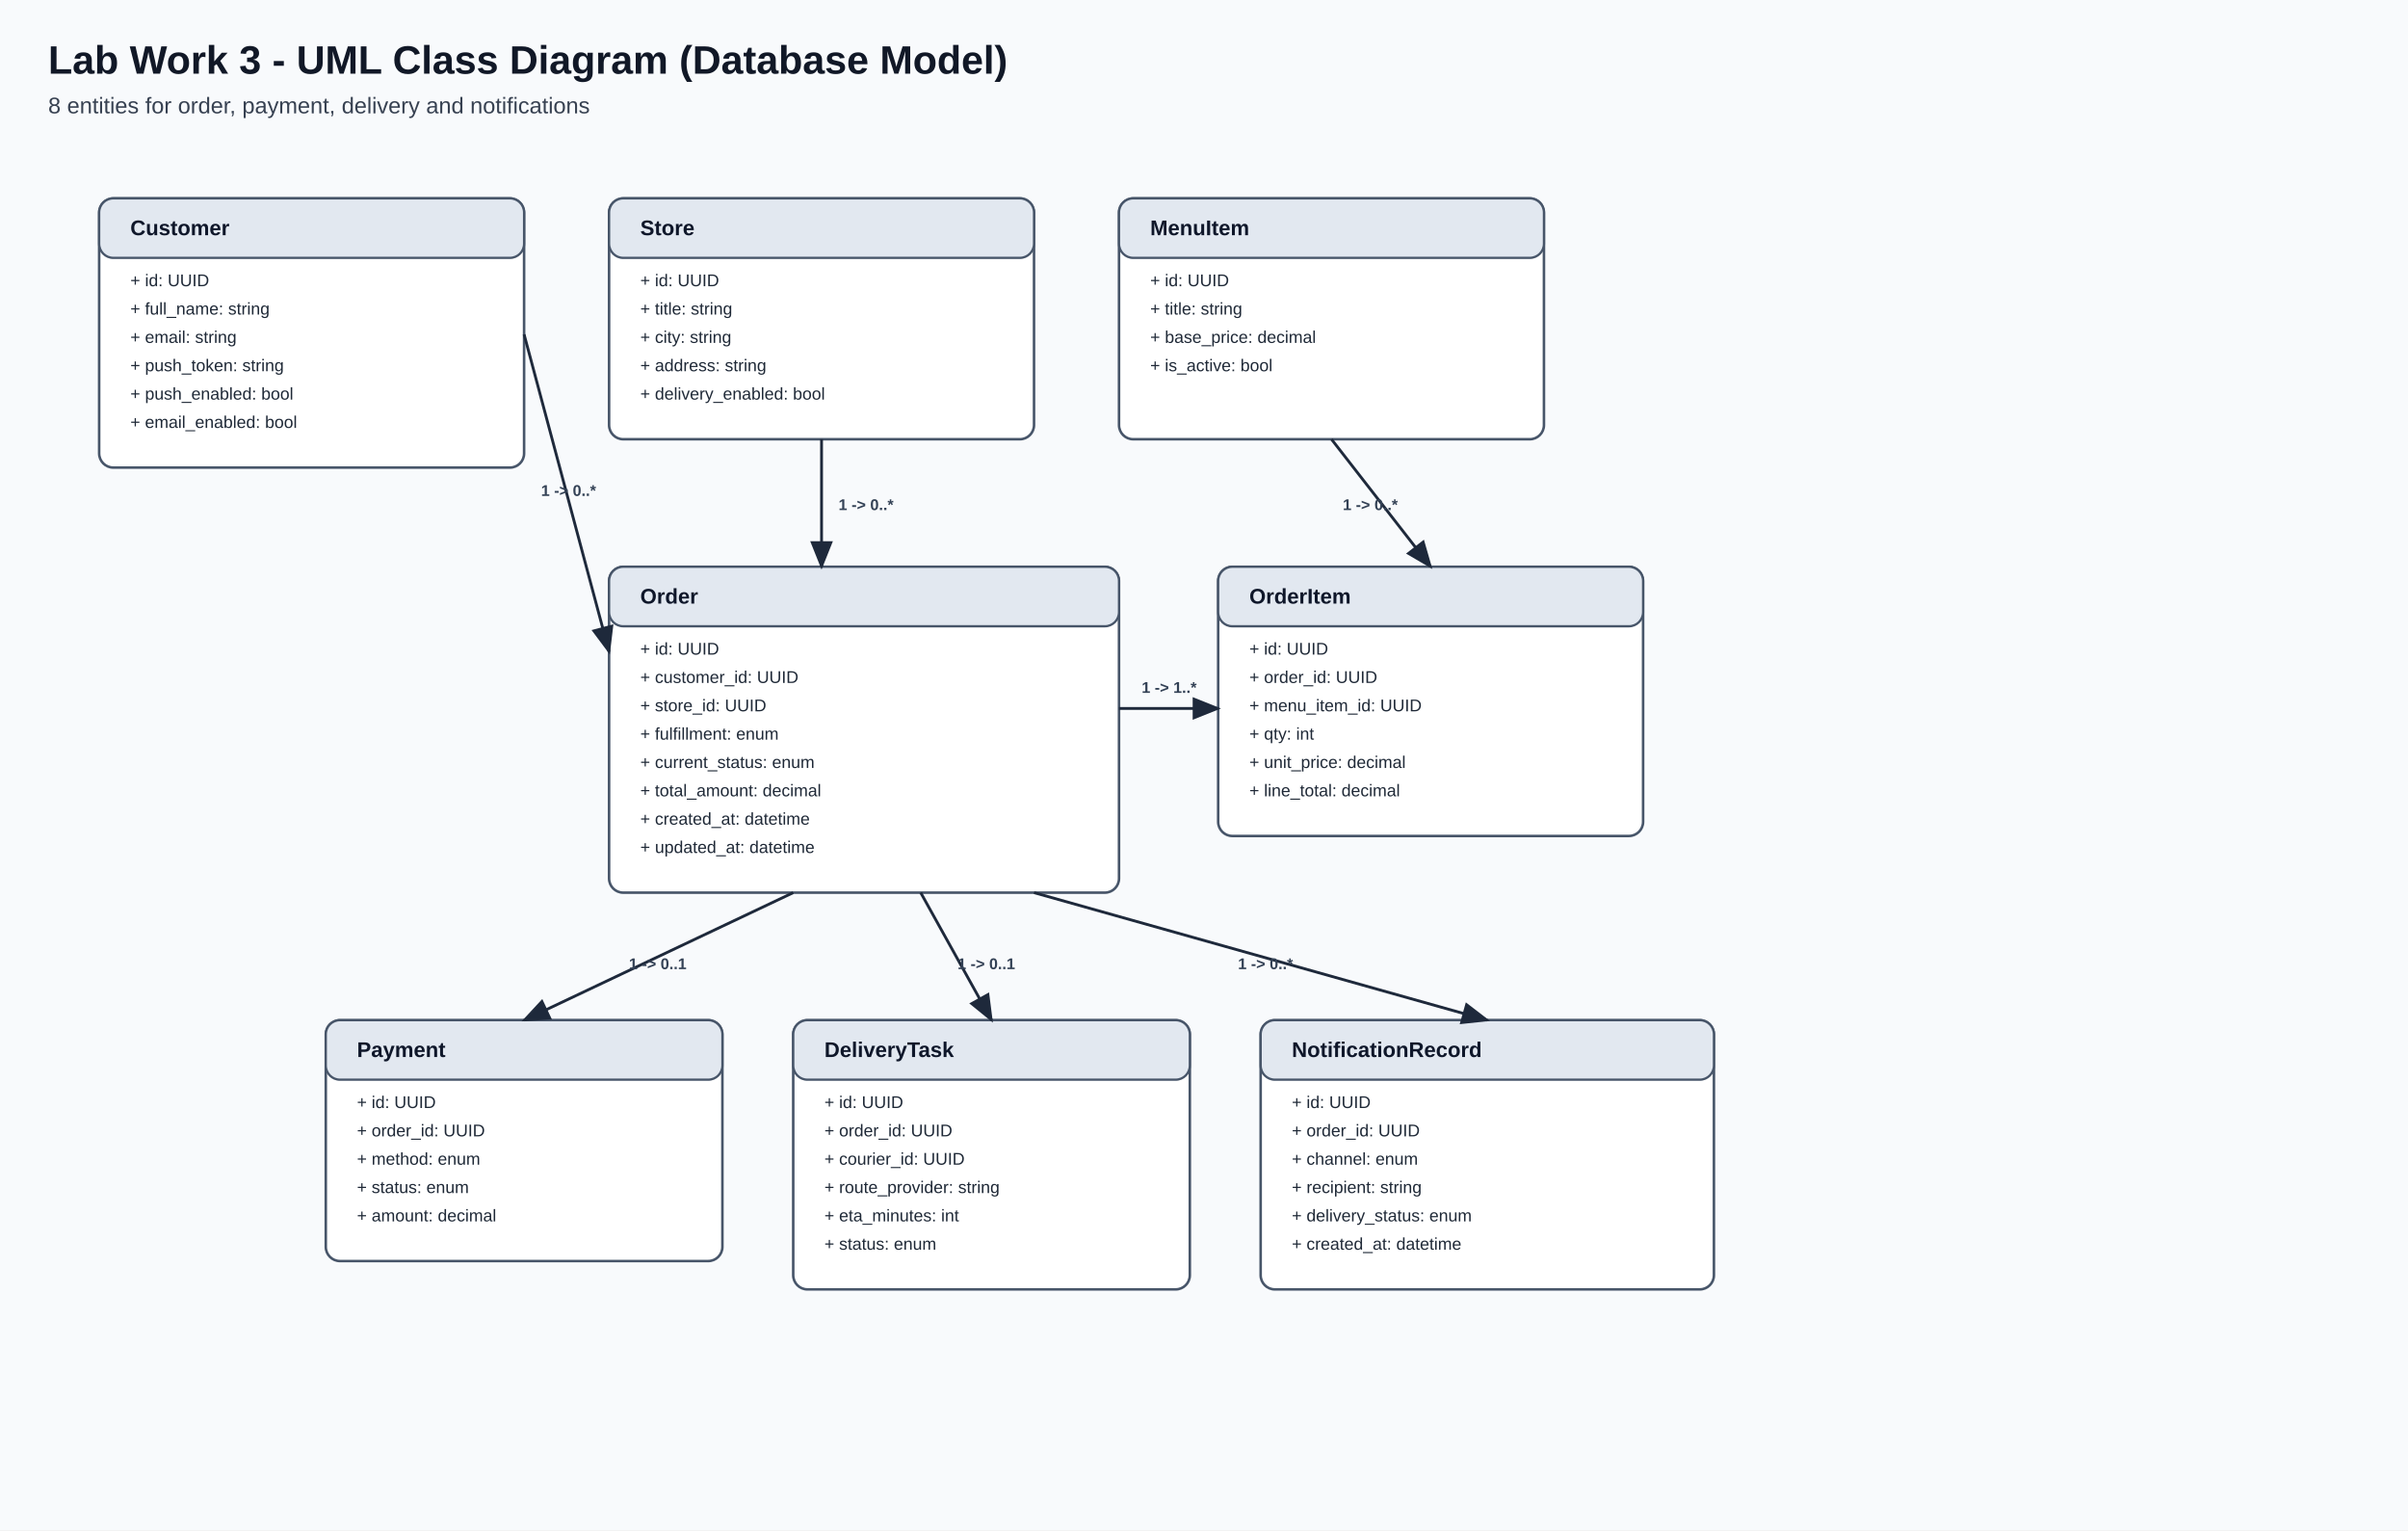
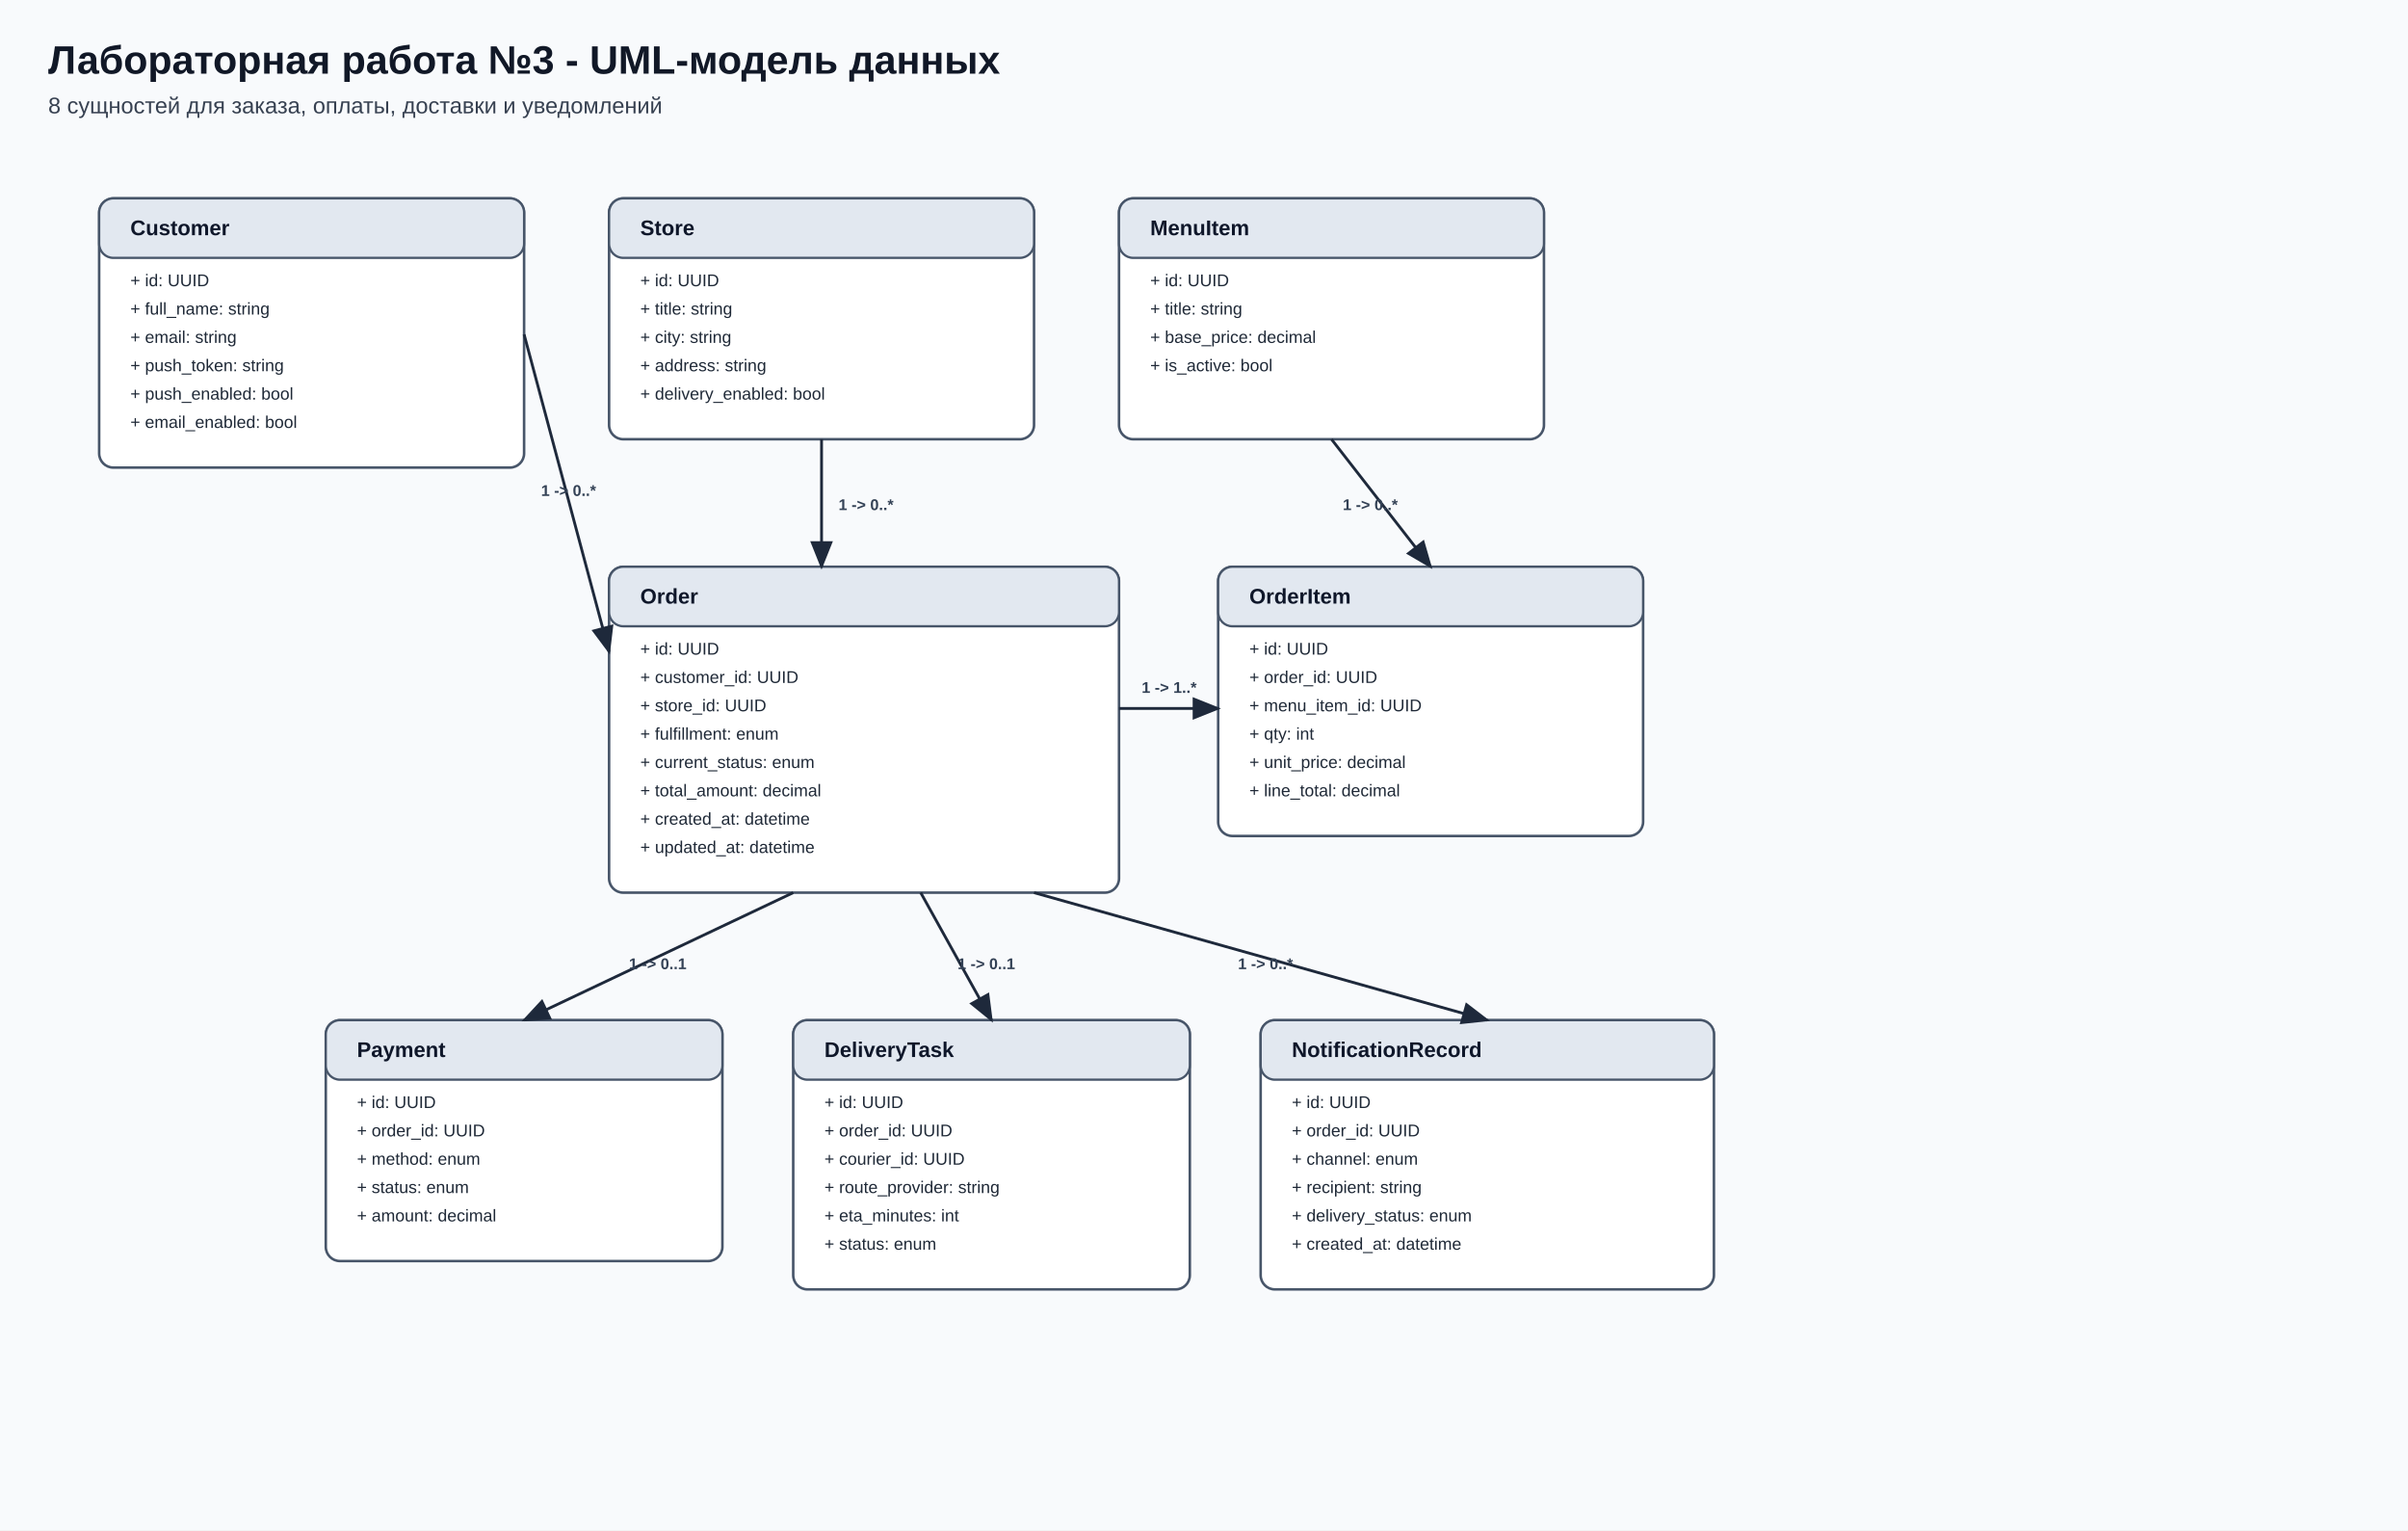
<svg xmlns="http://www.w3.org/2000/svg" width="1700" height="1080" viewBox="0 0 1700 1080">
  <defs>
    <style>
      .bg { fill: #f8fafc; }
      .title { font: 700 28px Arial, sans-serif; fill: #111827; }
      .subtitle { font: 500 16px Arial, sans-serif; fill: #374151; }
      .entity { fill: #ffffff; stroke: #475569; stroke-width: 1.8; rx: 10; }
      .entity-head { fill: #e2e8f0; stroke: #475569; stroke-width: 1.6; rx: 10; }
      .name { font: 700 15px Arial, sans-serif; fill: #0f172a; }
      .attr { font: 500 12px Arial, sans-serif; fill: #1f2937; }
      .rel { stroke: #1e293b; stroke-width: 2; fill: none; marker-end: url(#arrow); }
      .card { font: 600 11px Arial, sans-serif; fill: #334155; }
    </style>
    <marker id="arrow" markerWidth="10" markerHeight="8" refX="9" refY="4" orient="auto">
      <path d="M0,0 L10,4 L0,8 z" fill="#1e293b" />
    </marker>
  </defs>
  <rect x="0" y="0" width="1700" height="1080" class="bg" />
-   <text x="34" y="52" class="title">Lab Work 3 - UML Class Diagram (Database Model)</text>
-   <text x="34" y="80" class="subtitle">8 entities for order, payment, delivery and notifications</text>
+   <text x="34" y="52" class="title">Лабораторная работа №3 - UML-модель данных</text>
+   <text x="34" y="80" class="subtitle">8 сущностей для заказа, оплаты, доставки и уведомлений</text>
  <g>
    <rect x="70" y="140" width="300" height="190" class="entity" />
    <rect x="70" y="140" width="300" height="42" class="entity-head" />
    <text x="92" y="166" class="name">Customer</text>
    <text x="92" y="202" class="attr">+ id: UUID</text>
    <text x="92" y="222" class="attr">+ full_name: string</text>
    <text x="92" y="242" class="attr">+ email: string</text>
    <text x="92" y="262" class="attr">+ push_token: string</text>
    <text x="92" y="282" class="attr">+ push_enabled: bool</text>
    <text x="92" y="302" class="attr">+ email_enabled: bool</text>
    <rect x="430" y="140" width="300" height="170" class="entity" />
    <rect x="430" y="140" width="300" height="42" class="entity-head" />
    <text x="452" y="166" class="name">Store</text>
    <text x="452" y="202" class="attr">+ id: UUID</text>
    <text x="452" y="222" class="attr">+ title: string</text>
    <text x="452" y="242" class="attr">+ city: string</text>
    <text x="452" y="262" class="attr">+ address: string</text>
    <text x="452" y="282" class="attr">+ delivery_enabled: bool</text>
    <rect x="790" y="140" width="300" height="170" class="entity" />
    <rect x="790" y="140" width="300" height="42" class="entity-head" />
    <text x="812" y="166" class="name">MenuItem</text>
    <text x="812" y="202" class="attr">+ id: UUID</text>
    <text x="812" y="222" class="attr">+ title: string</text>
    <text x="812" y="242" class="attr">+ base_price: decimal</text>
    <text x="812" y="262" class="attr">+ is_active: bool</text>
    <rect x="430" y="400" width="360" height="230" class="entity" />
    <rect x="430" y="400" width="360" height="42" class="entity-head" />
    <text x="452" y="426" class="name">Order</text>
    <text x="452" y="462" class="attr">+ id: UUID</text>
    <text x="452" y="482" class="attr">+ customer_id: UUID</text>
    <text x="452" y="502" class="attr">+ store_id: UUID</text>
    <text x="452" y="522" class="attr">+ fulfillment: enum</text>
    <text x="452" y="542" class="attr">+ current_status: enum</text>
    <text x="452" y="562" class="attr">+ total_amount: decimal</text>
    <text x="452" y="582" class="attr">+ created_at: datetime</text>
    <text x="452" y="602" class="attr">+ updated_at: datetime</text>
    <rect x="860" y="400" width="300" height="190" class="entity" />
    <rect x="860" y="400" width="300" height="42" class="entity-head" />
    <text x="882" y="426" class="name">OrderItem</text>
    <text x="882" y="462" class="attr">+ id: UUID</text>
    <text x="882" y="482" class="attr">+ order_id: UUID</text>
    <text x="882" y="502" class="attr">+ menu_item_id: UUID</text>
    <text x="882" y="522" class="attr">+ qty: int</text>
    <text x="882" y="542" class="attr">+ unit_price: decimal</text>
    <text x="882" y="562" class="attr">+ line_total: decimal</text>
    <rect x="230" y="720" width="280" height="170" class="entity" />
    <rect x="230" y="720" width="280" height="42" class="entity-head" />
    <text x="252" y="746" class="name">Payment</text>
    <text x="252" y="782" class="attr">+ id: UUID</text>
    <text x="252" y="802" class="attr">+ order_id: UUID</text>
    <text x="252" y="822" class="attr">+ method: enum</text>
    <text x="252" y="842" class="attr">+ status: enum</text>
    <text x="252" y="862" class="attr">+ amount: decimal</text>
    <rect x="560" y="720" width="280" height="190" class="entity" />
    <rect x="560" y="720" width="280" height="42" class="entity-head" />
    <text x="582" y="746" class="name">DeliveryTask</text>
    <text x="582" y="782" class="attr">+ id: UUID</text>
    <text x="582" y="802" class="attr">+ order_id: UUID</text>
    <text x="582" y="822" class="attr">+ courier_id: UUID</text>
    <text x="582" y="842" class="attr">+ route_provider: string</text>
    <text x="582" y="862" class="attr">+ eta_minutes: int</text>
    <text x="582" y="882" class="attr">+ status: enum</text>
    <rect x="890" y="720" width="320" height="190" class="entity" />
    <rect x="890" y="720" width="320" height="42" class="entity-head" />
    <text x="912" y="746" class="name">NotificationRecord</text>
    <text x="912" y="782" class="attr">+ id: UUID</text>
    <text x="912" y="802" class="attr">+ order_id: UUID</text>
    <text x="912" y="822" class="attr">+ channel: enum</text>
    <text x="912" y="842" class="attr">+ recipient: string</text>
    <text x="912" y="862" class="attr">+ delivery_status: enum</text>
    <text x="912" y="882" class="attr">+ created_at: datetime</text>
    <path d="M370 236 L430 460" class="rel" />
    <text x="382" y="350" class="card">1 -&gt; 0..*</text>
    <path d="M580 310 L580 400" class="rel" />
    <text x="592" y="360" class="card">1 -&gt; 0..*</text>
    <path d="M790 500 L860 500" class="rel" />
    <text x="806" y="489" class="card">1 -&gt; 1..*</text>
    <path d="M940 310 L1010 400" class="rel" />
    <text x="948" y="360" class="card">1 -&gt; 0..*</text>
    <path d="M560 630 L370 720" class="rel" />
    <text x="444" y="684" class="card">1 -&gt; 0..1</text>
    <path d="M650 630 L700 720" class="rel" />
    <text x="676" y="684" class="card">1 -&gt; 0..1</text>
    <path d="M730 630 L1050 720" class="rel" />
    <text x="874" y="684" class="card">1 -&gt; 0..*</text>
  </g>
</svg>
